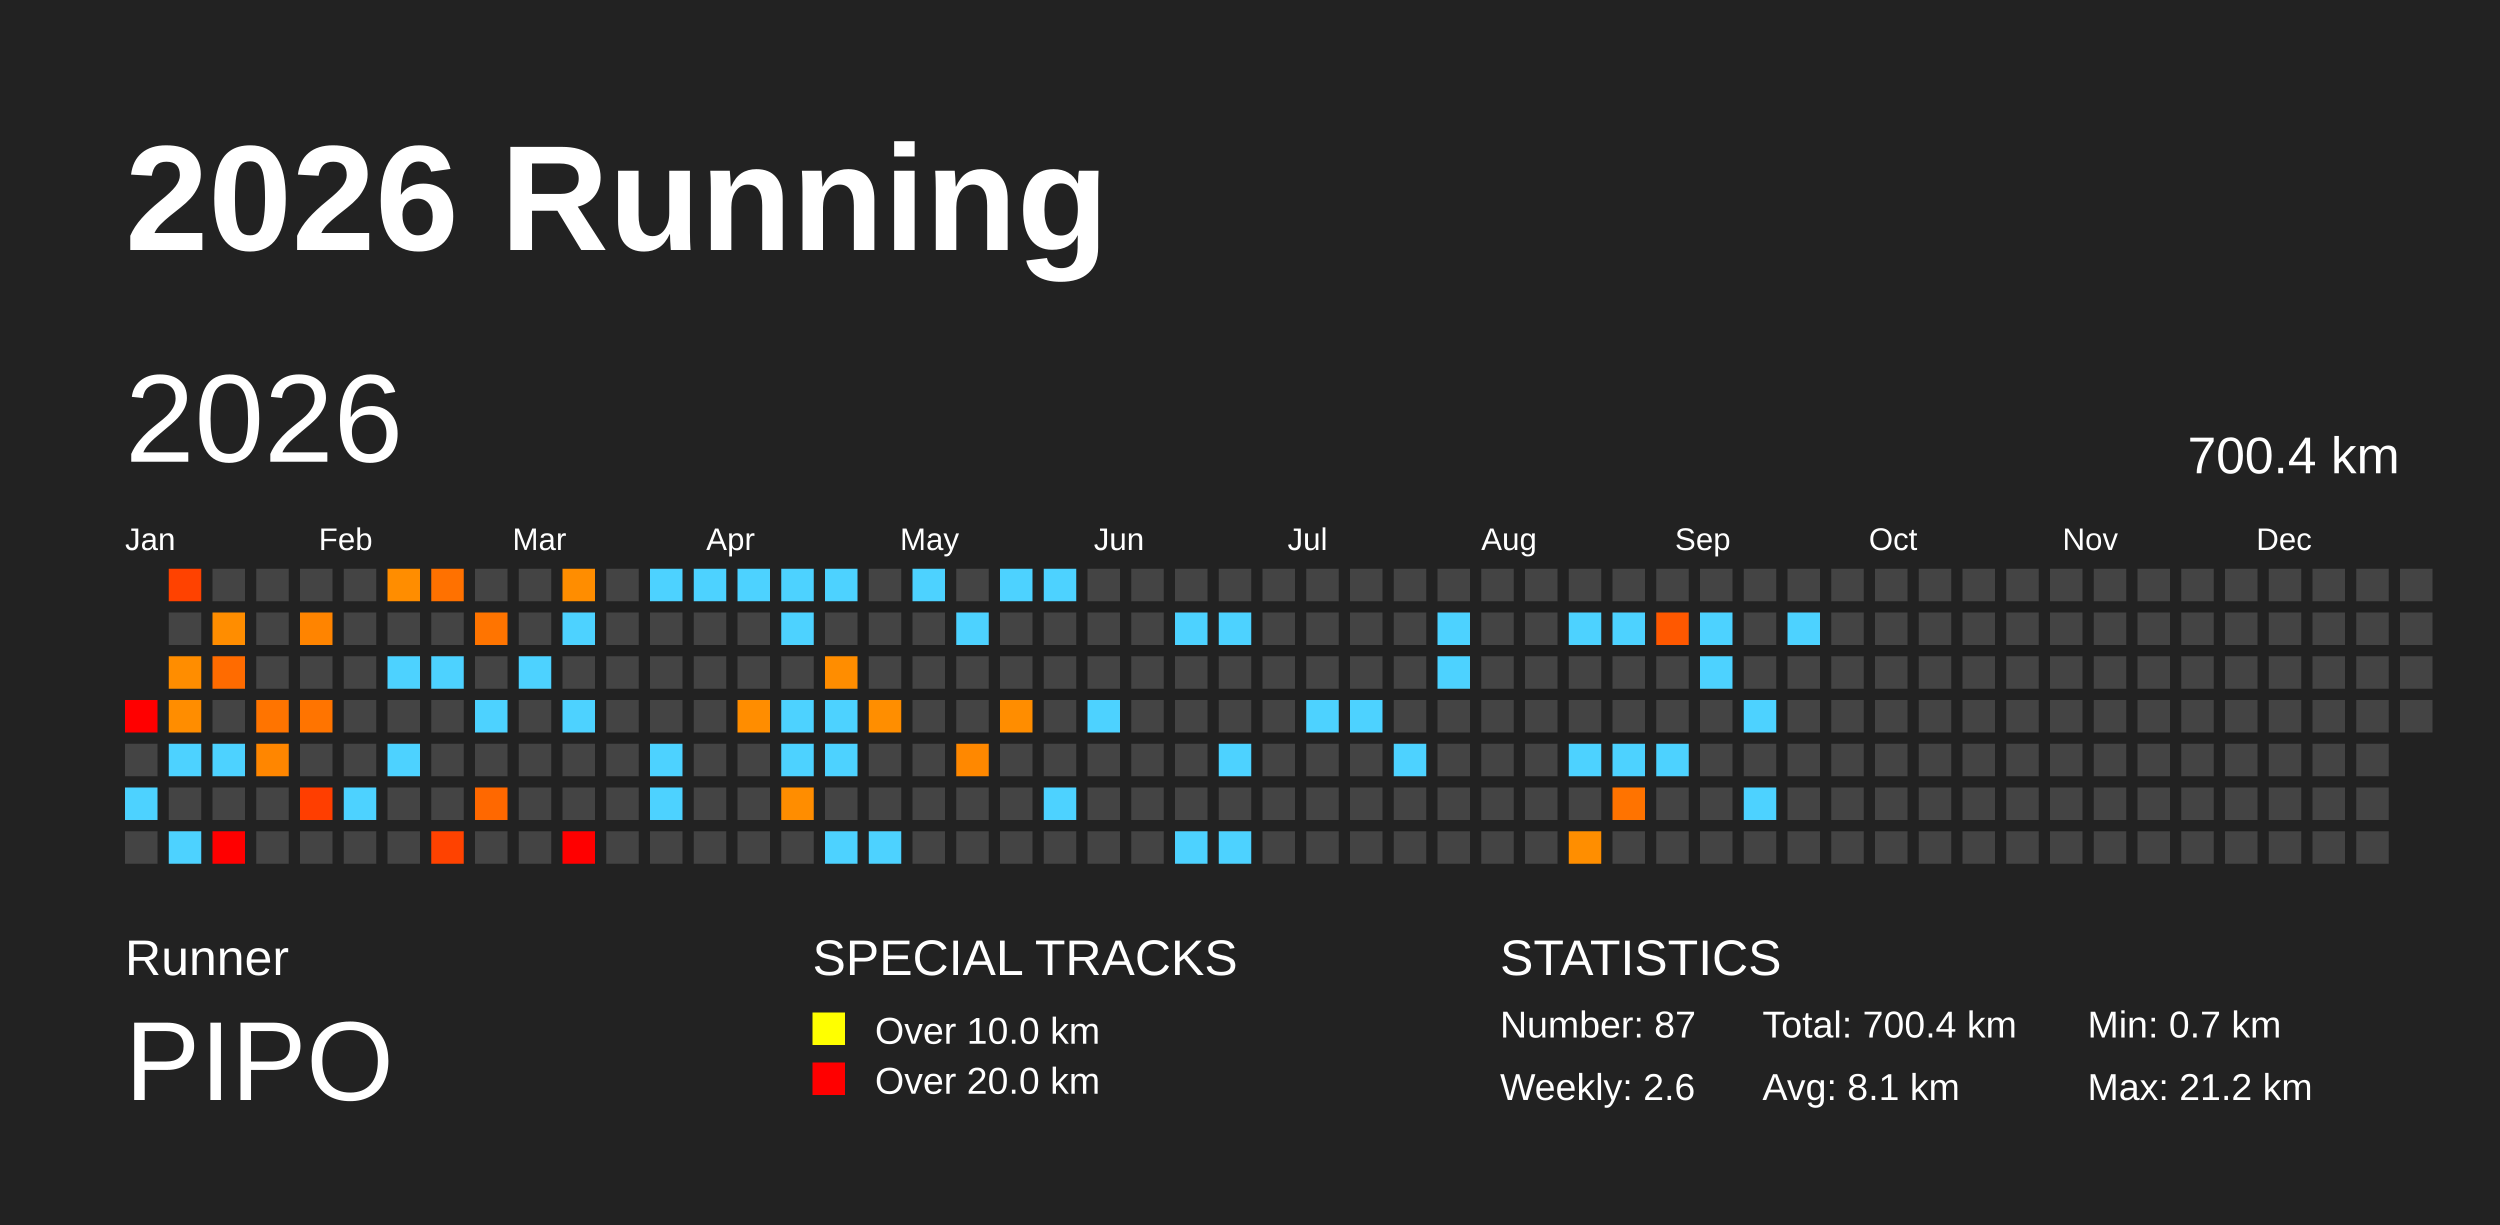
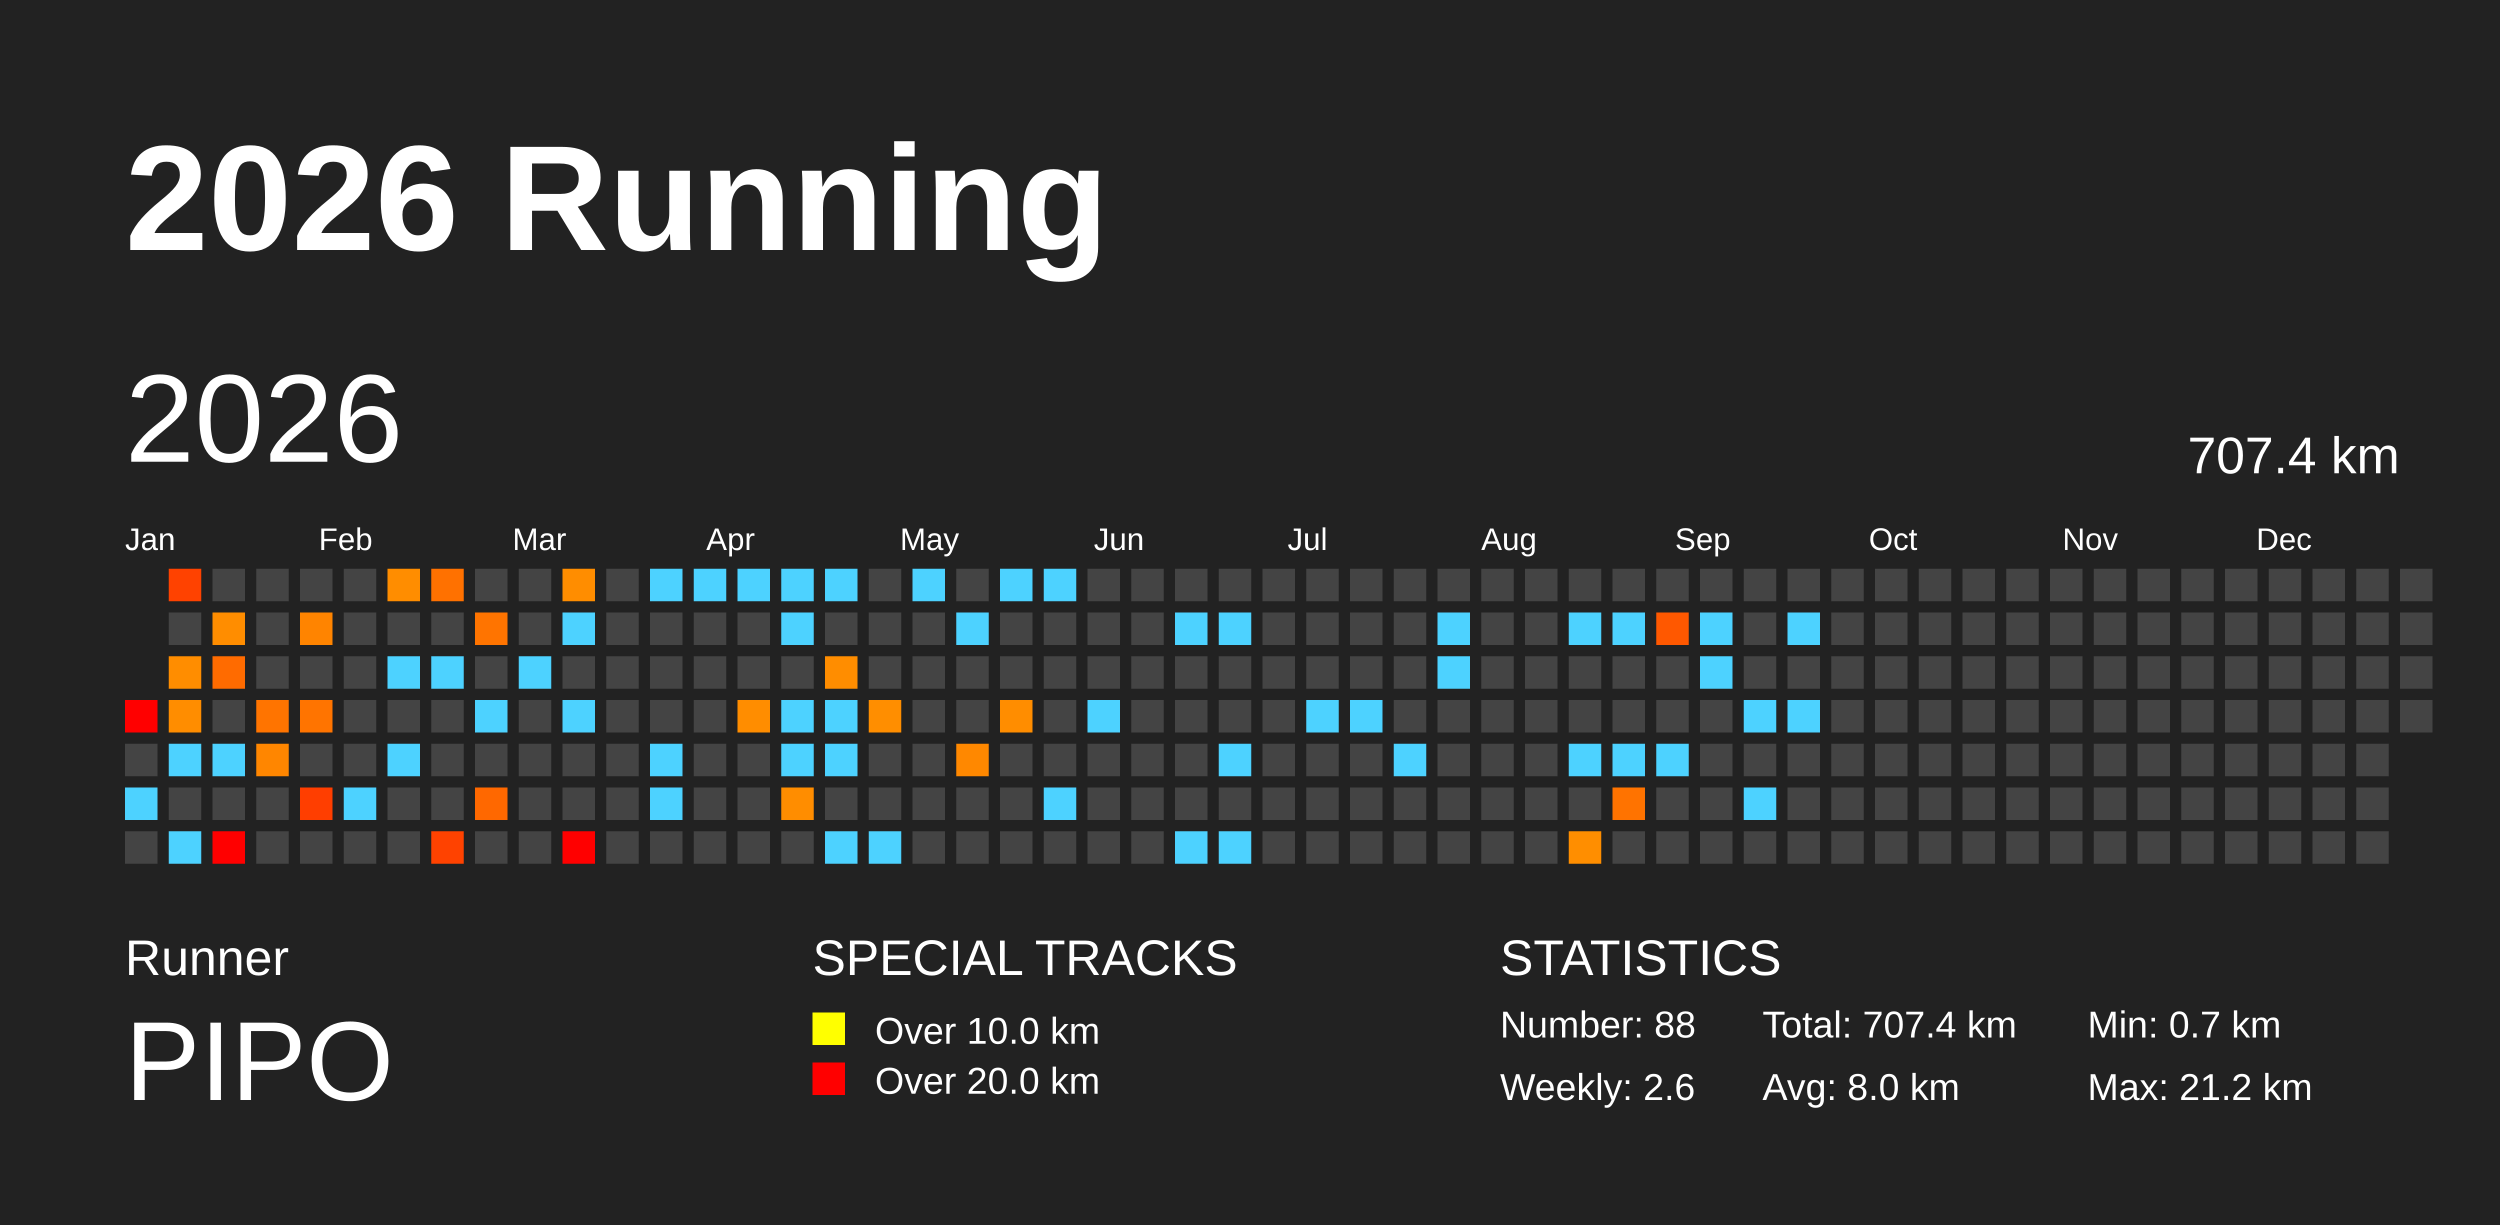
<svg xmlns="http://www.w3.org/2000/svg" baseProfile="full" height="98mm" version="1.1" viewBox="0,0,200,98" width="200mm">
  <defs />
  <rect fill="#222222" height="98" width="200" x="0" y="0" />
  <text fill="#FFFFFF" style="font-size:12px; font-family:Arial; font-weight:bold;" x="10" y="20">2026 Running</text>
  <text fill="#FFFFFF" style="font-size:4px; font-family:Arial" x="10" y="78">Runner</text>
  <text fill="#FFFFFF" style="font-size:9px; font-family:Arial" x="10" y="88">PIPO</text>
  <text fill="#FFFFFF" style="font-size:4px; font-family:Arial" x="65" y="78">SPECIAL TRACKS</text>
  <rect fill="yellow" height="2.6" width="2.6" x="65" y="81" />
  <text fill="#FFFFFF" style="font-size:3px; font-family:Arial" x="70" y="83.5">Over 10.0 km</text>
  <rect fill="red" height="2.6" width="2.6" x="65" y="85" />
  <text fill="#FFFFFF" style="font-size:3px; font-family:Arial" x="70" y="87.5">Over 20.0 km</text>
  <text fill="#FFFFFF" style="font-size:4px; font-family:Arial" x="120" y="78">STATISTICS</text>
-   <text fill="#FFFFFF" style="font-size:3px; font-family:Arial" x="120" y="83">Number: 87</text>
+   <text fill="#FFFFFF" style="font-size:3px; font-family:Arial" x="120" y="83">Number: 88</text>
  <text fill="#FFFFFF" style="font-size:3px; font-family:Arial" x="120" y="88">Weekly: 2.6</text>
-   <text fill="#FFFFFF" style="font-size:3px; font-family:Arial" x="141" y="83">Total: 700.4 km</text>
-   <text fill="#FFFFFF" style="font-size:3px; font-family:Arial" x="141" y="88">Avg: 8.1 km</text>
+   <text fill="#FFFFFF" style="font-size:3px; font-family:Arial" x="141" y="83">Total: 707.4 km</text>
+   <text fill="#FFFFFF" style="font-size:3px; font-family:Arial" x="141" y="88">Avg: 8.0 km</text>
  <text fill="#FFFFFF" style="font-size:3px; font-family:Arial" x="167" y="83">Min: 0.7 km</text>
  <text fill="#FFFFFF" style="font-size:3px; font-family:Arial" x="167" y="88">Max: 21.2 km</text>
  <text dominant-baseline="hanging" fill="#FFFFFF" style="font-size:10.0px; font-family:Arial;" x="10" y="30">2026</text>
-   <text dominant-baseline="hanging" fill="#FFFFFF" style="font-size:4.125px; font-family:Arial;" x="175" y="35">700.4 km</text>
+   <text dominant-baseline="hanging" fill="#FFFFFF" style="font-size:4.125px; font-family:Arial;" x="175" y="35">707.4 km</text>
  <text fill="#FFFFFF" style="font-size:2.5px; font-family:Arial" x="10.0" y="44">Jan</text>
  <text fill="#FFFFFF" style="font-size:2.5px; font-family:Arial" x="25.5" y="44">Feb</text>
  <text fill="#FFFFFF" style="font-size:2.5px; font-family:Arial" x="41.0" y="44">Mar</text>
  <text fill="#FFFFFF" style="font-size:2.5px; font-family:Arial" x="56.5" y="44">Apr</text>
  <text fill="#FFFFFF" style="font-size:2.5px; font-family:Arial" x="72.0" y="44">May</text>
  <text fill="#FFFFFF" style="font-size:2.5px; font-family:Arial" x="87.5" y="44">Jun</text>
  <text fill="#FFFFFF" style="font-size:2.5px; font-family:Arial" x="103.0" y="44">Jul</text>
  <text fill="#FFFFFF" style="font-size:2.5px; font-family:Arial" x="118.5" y="44">Aug</text>
  <text fill="#FFFFFF" style="font-size:2.5px; font-family:Arial" x="134.0" y="44">Sep</text>
  <text fill="#FFFFFF" style="font-size:2.5px; font-family:Arial" x="149.5" y="44">Oct</text>
  <text fill="#FFFFFF" style="font-size:2.5px; font-family:Arial" x="165.0" y="44">Nov</text>
  <text fill="#FFFFFF" style="font-size:2.5px; font-family:Arial" x="180.5" y="44">Dec</text>
  <rect fill="red" height="2.6" width="2.6" x="10.0" y="56.0" />
  <rect fill="#444444" height="2.6" width="2.6" x="10.0" y="59.5" />
  <rect fill="#4dd2ff" height="2.6" width="2.6" x="10.0" y="63.0" />
  <rect fill="#444444" height="2.6" width="2.6" x="10.0" y="66.5" />
  <rect fill="#ff4200" height="2.6" width="2.6" x="13.5" y="45.5" />
  <rect fill="#444444" height="2.6" width="2.6" x="13.5" y="49.0" />
  <rect fill="#ff8d00" height="2.6" width="2.6" x="13.5" y="52.5" />
  <rect fill="#ff8d00" height="2.6" width="2.6" x="13.5" y="56.0" />
  <rect fill="#4dd2ff" height="2.6" width="2.6" x="13.5" y="59.5" />
  <rect fill="#444444" height="2.6" width="2.6" x="13.5" y="63.0" />
  <rect fill="#4dd2ff" height="2.6" width="2.6" x="13.5" y="66.5" />
  <rect fill="#444444" height="2.6" width="2.6" x="17.0" y="45.5" />
  <rect fill="#ff8d00" height="2.6" width="2.6" x="17.0" y="49.0" />
  <rect fill="#ff6b00" height="2.6" width="2.6" x="17.0" y="52.5" />
  <rect fill="#444444" height="2.6" width="2.6" x="17.0" y="56.0" />
  <rect fill="#4dd2ff" height="2.6" width="2.6" x="17.0" y="59.5" />
  <rect fill="#444444" height="2.6" width="2.6" x="17.0" y="63.0" />
  <rect fill="red" height="2.6" width="2.6" x="17.0" y="66.5" />
  <rect fill="#444444" height="2.6" width="2.6" x="20.5" y="45.5" />
  <rect fill="#444444" height="2.6" width="2.6" x="20.5" y="49.0" />
  <rect fill="#444444" height="2.6" width="2.6" x="20.5" y="52.5" />
  <rect fill="#ff7400" height="2.6" width="2.6" x="20.5" y="56.0" />
  <rect fill="#ff8600" height="2.6" width="2.6" x="20.5" y="59.5" />
  <rect fill="#444444" height="2.6" width="2.6" x="20.5" y="63.0" />
  <rect fill="#444444" height="2.6" width="2.6" x="20.5" y="66.5" />
  <rect fill="#444444" height="2.6" width="2.6" x="24.0" y="45.5" />
  <rect fill="#ff8400" height="2.6" width="2.6" x="24.0" y="49.0" />
  <rect fill="#444444" height="2.6" width="2.6" x="24.0" y="52.5" />
  <rect fill="#ff7400" height="2.6" width="2.6" x="24.0" y="56.0" />
  <rect fill="#444444" height="2.6" width="2.6" x="24.0" y="59.5" />
  <rect fill="#ff3e00" height="2.6" width="2.6" x="24.0" y="63.0" />
  <rect fill="#444444" height="2.6" width="2.6" x="24.0" y="66.5" />
  <rect fill="#444444" height="2.6" width="2.6" x="27.5" y="45.5" />
  <rect fill="#444444" height="2.6" width="2.6" x="27.5" y="49.0" />
  <rect fill="#444444" height="2.6" width="2.6" x="27.5" y="52.5" />
  <rect fill="#444444" height="2.6" width="2.6" x="27.5" y="56.0" />
  <rect fill="#444444" height="2.6" width="2.6" x="27.5" y="59.5" />
  <rect fill="#4dd2ff" height="2.6" width="2.6" x="27.5" y="63.0" />
  <rect fill="#444444" height="2.6" width="2.6" x="27.5" y="66.5" />
  <rect fill="#ff8d00" height="2.6" width="2.6" x="31.0" y="45.5" />
  <rect fill="#444444" height="2.6" width="2.6" x="31.0" y="49.0" />
  <rect fill="#4dd2ff" height="2.6" width="2.6" x="31.0" y="52.5" />
  <rect fill="#444444" height="2.6" width="2.6" x="31.0" y="56.0" />
  <rect fill="#4dd2ff" height="2.6" width="2.6" x="31.0" y="59.5" />
  <rect fill="#444444" height="2.6" width="2.6" x="31.0" y="63.0" />
  <rect fill="#444444" height="2.6" width="2.6" x="31.0" y="66.5" />
  <rect fill="#ff7100" height="2.6" width="2.6" x="34.5" y="45.5" />
  <rect fill="#444444" height="2.6" width="2.6" x="34.5" y="49.0" />
  <rect fill="#4dd2ff" height="2.6" width="2.6" x="34.5" y="52.5" />
  <rect fill="#444444" height="2.6" width="2.6" x="34.5" y="56.0" />
  <rect fill="#444444" height="2.6" width="2.6" x="34.5" y="59.5" />
  <rect fill="#444444" height="2.6" width="2.6" x="34.5" y="63.0" />
  <rect fill="#ff4200" height="2.6" width="2.6" x="34.5" y="66.5" />
  <rect fill="#444444" height="2.6" width="2.6" x="38.0" y="45.5" />
  <rect fill="#ff7400" height="2.6" width="2.6" x="38.0" y="49.0" />
  <rect fill="#444444" height="2.6" width="2.6" x="38.0" y="52.5" />
  <rect fill="#4dd2ff" height="2.6" width="2.6" x="38.0" y="56.0" />
  <rect fill="#444444" height="2.6" width="2.6" x="38.0" y="59.5" />
  <rect fill="#ff6800" height="2.6" width="2.6" x="38.0" y="63.0" />
  <rect fill="#444444" height="2.6" width="2.6" x="38.0" y="66.5" />
  <rect fill="#444444" height="2.6" width="2.6" x="41.5" y="45.5" />
  <rect fill="#444444" height="2.6" width="2.6" x="41.5" y="49.0" />
  <rect fill="#4dd2ff" height="2.6" width="2.6" x="41.5" y="52.5" />
  <rect fill="#444444" height="2.6" width="2.6" x="41.5" y="56.0" />
  <rect fill="#444444" height="2.6" width="2.6" x="41.5" y="59.5" />
  <rect fill="#444444" height="2.6" width="2.6" x="41.5" y="63.0" />
  <rect fill="#444444" height="2.6" width="2.6" x="41.5" y="66.5" />
  <rect fill="#ff8d00" height="2.6" width="2.6" x="45.0" y="45.5" />
  <rect fill="#4dd2ff" height="2.6" width="2.6" x="45.0" y="49.0" />
  <rect fill="#444444" height="2.6" width="2.6" x="45.0" y="52.5" />
  <rect fill="#4dd2ff" height="2.6" width="2.6" x="45.0" y="56.0" />
  <rect fill="#444444" height="2.6" width="2.6" x="45.0" y="59.5" />
  <rect fill="#444444" height="2.6" width="2.6" x="45.0" y="63.0" />
  <rect fill="red" height="2.6" width="2.6" x="45.0" y="66.5" />
  <rect fill="#444444" height="2.6" width="2.6" x="48.5" y="45.5" />
  <rect fill="#444444" height="2.6" width="2.6" x="48.5" y="49.0" />
  <rect fill="#444444" height="2.6" width="2.6" x="48.5" y="52.5" />
  <rect fill="#444444" height="2.6" width="2.6" x="48.5" y="56.0" />
  <rect fill="#444444" height="2.6" width="2.6" x="48.5" y="59.5" />
  <rect fill="#444444" height="2.6" width="2.6" x="48.5" y="63.0" />
  <rect fill="#444444" height="2.6" width="2.6" x="48.5" y="66.5" />
  <rect fill="#4dd2ff" height="2.6" width="2.6" x="52.0" y="45.5" />
  <rect fill="#444444" height="2.6" width="2.6" x="52.0" y="49.0" />
  <rect fill="#444444" height="2.6" width="2.6" x="52.0" y="52.5" />
  <rect fill="#444444" height="2.6" width="2.6" x="52.0" y="56.0" />
  <rect fill="#4dd2ff" height="2.6" width="2.6" x="52.0" y="59.5" />
  <rect fill="#4dd2ff" height="2.6" width="2.6" x="52.0" y="63.0" />
  <rect fill="#444444" height="2.6" width="2.6" x="52.0" y="66.5" />
  <rect fill="#4dd2ff" height="2.6" width="2.6" x="55.5" y="45.5" />
  <rect fill="#444444" height="2.6" width="2.6" x="55.5" y="49.0" />
  <rect fill="#444444" height="2.6" width="2.6" x="55.5" y="52.5" />
  <rect fill="#444444" height="2.6" width="2.6" x="55.5" y="56.0" />
  <rect fill="#444444" height="2.6" width="2.6" x="55.5" y="59.5" />
  <rect fill="#444444" height="2.6" width="2.6" x="55.5" y="63.0" />
  <rect fill="#444444" height="2.6" width="2.6" x="55.5" y="66.5" />
  <rect fill="#4dd2ff" height="2.6" width="2.6" x="59.0" y="45.5" />
  <rect fill="#444444" height="2.6" width="2.6" x="59.0" y="49.0" />
  <rect fill="#444444" height="2.6" width="2.6" x="59.0" y="52.5" />
  <rect fill="#ff8d00" height="2.6" width="2.6" x="59.0" y="56.0" />
  <rect fill="#444444" height="2.6" width="2.6" x="59.0" y="59.5" />
  <rect fill="#444444" height="2.6" width="2.6" x="59.0" y="63.0" />
  <rect fill="#444444" height="2.6" width="2.6" x="59.0" y="66.5" />
  <rect fill="#4dd2ff" height="2.6" width="2.6" x="62.5" y="45.5" />
  <rect fill="#4dd2ff" height="2.6" width="2.6" x="62.5" y="49.0" />
  <rect fill="#444444" height="2.6" width="2.6" x="62.5" y="52.5" />
  <rect fill="#4dd2ff" height="2.6" width="2.6" x="62.5" y="56.0" />
  <rect fill="#4dd2ff" height="2.6" width="2.6" x="62.5" y="59.5" />
  <rect fill="#ff8d00" height="2.6" width="2.6" x="62.5" y="63.0" />
  <rect fill="#444444" height="2.6" width="2.6" x="62.5" y="66.5" />
  <rect fill="#4dd2ff" height="2.6" width="2.6" x="66.0" y="45.5" />
  <rect fill="#444444" height="2.6" width="2.6" x="66.0" y="49.0" />
  <rect fill="#ff8d00" height="2.6" width="2.6" x="66.0" y="52.5" />
  <rect fill="#4dd2ff" height="2.6" width="2.6" x="66.0" y="56.0" />
  <rect fill="#4dd2ff" height="2.6" width="2.6" x="66.0" y="59.5" />
  <rect fill="#444444" height="2.6" width="2.6" x="66.0" y="63.0" />
  <rect fill="#4dd2ff" height="2.6" width="2.6" x="66.0" y="66.5" />
  <rect fill="#444444" height="2.6" width="2.6" x="69.5" y="45.5" />
  <rect fill="#444444" height="2.6" width="2.6" x="69.5" y="49.0" />
  <rect fill="#444444" height="2.6" width="2.6" x="69.5" y="52.5" />
  <rect fill="#ff8e00" height="2.6" width="2.6" x="69.5" y="56.0" />
  <rect fill="#444444" height="2.6" width="2.6" x="69.5" y="59.5" />
  <rect fill="#444444" height="2.6" width="2.6" x="69.5" y="63.0" />
  <rect fill="#4dd2ff" height="2.6" width="2.6" x="69.5" y="66.5" />
  <rect fill="#4dd2ff" height="2.6" width="2.6" x="73.0" y="45.5" />
  <rect fill="#444444" height="2.6" width="2.6" x="73.0" y="49.0" />
  <rect fill="#444444" height="2.6" width="2.6" x="73.0" y="52.5" />
  <rect fill="#444444" height="2.6" width="2.6" x="73.0" y="56.0" />
  <rect fill="#444444" height="2.6" width="2.6" x="73.0" y="59.5" />
  <rect fill="#444444" height="2.6" width="2.6" x="73.0" y="63.0" />
  <rect fill="#444444" height="2.6" width="2.6" x="73.0" y="66.5" />
  <rect fill="#444444" height="2.6" width="2.6" x="76.5" y="45.5" />
  <rect fill="#4dd2ff" height="2.6" width="2.6" x="76.5" y="49.0" />
  <rect fill="#444444" height="2.6" width="2.6" x="76.5" y="52.5" />
  <rect fill="#444444" height="2.6" width="2.6" x="76.5" y="56.0" />
  <rect fill="#ff8800" height="2.6" width="2.6" x="76.5" y="59.5" />
  <rect fill="#444444" height="2.6" width="2.6" x="76.5" y="63.0" />
  <rect fill="#444444" height="2.6" width="2.6" x="76.5" y="66.5" />
  <rect fill="#4dd2ff" height="2.6" width="2.6" x="80.0" y="45.5" />
  <rect fill="#444444" height="2.6" width="2.6" x="80.0" y="49.0" />
  <rect fill="#444444" height="2.6" width="2.6" x="80.0" y="52.5" />
  <rect fill="#ff8d00" height="2.6" width="2.6" x="80.0" y="56.0" />
  <rect fill="#444444" height="2.6" width="2.6" x="80.0" y="59.5" />
  <rect fill="#444444" height="2.6" width="2.6" x="80.0" y="63.0" />
  <rect fill="#444444" height="2.6" width="2.6" x="80.0" y="66.5" />
  <rect fill="#4dd2ff" height="2.6" width="2.6" x="83.5" y="45.5" />
  <rect fill="#444444" height="2.6" width="2.6" x="83.5" y="49.0" />
  <rect fill="#444444" height="2.6" width="2.6" x="83.5" y="52.5" />
  <rect fill="#444444" height="2.6" width="2.6" x="83.5" y="56.0" />
  <rect fill="#444444" height="2.6" width="2.6" x="83.5" y="59.5" />
  <rect fill="#4dd2ff" height="2.6" width="2.6" x="83.5" y="63.0" />
  <rect fill="#444444" height="2.6" width="2.6" x="83.5" y="66.5" />
  <rect fill="#444444" height="2.6" width="2.6" x="87.0" y="45.5" />
  <rect fill="#444444" height="2.6" width="2.6" x="87.0" y="49.0" />
  <rect fill="#444444" height="2.6" width="2.6" x="87.0" y="52.5" />
  <rect fill="#4dd2ff" height="2.6" width="2.6" x="87.0" y="56.0" />
  <rect fill="#444444" height="2.6" width="2.6" x="87.0" y="59.5" />
  <rect fill="#444444" height="2.6" width="2.6" x="87.0" y="63.0" />
  <rect fill="#444444" height="2.6" width="2.6" x="87.0" y="66.5" />
  <rect fill="#444444" height="2.6" width="2.6" x="90.5" y="45.5" />
  <rect fill="#444444" height="2.6" width="2.6" x="90.5" y="49.0" />
  <rect fill="#444444" height="2.6" width="2.6" x="90.5" y="52.5" />
  <rect fill="#444444" height="2.6" width="2.6" x="90.5" y="56.0" />
  <rect fill="#444444" height="2.6" width="2.6" x="90.5" y="59.5" />
  <rect fill="#444444" height="2.6" width="2.6" x="90.5" y="63.0" />
  <rect fill="#444444" height="2.6" width="2.6" x="90.5" y="66.5" />
  <rect fill="#444444" height="2.6" width="2.6" x="94.0" y="45.5" />
  <rect fill="#4dd2ff" height="2.6" width="2.6" x="94.0" y="49.0" />
  <rect fill="#444444" height="2.6" width="2.6" x="94.0" y="52.5" />
  <rect fill="#444444" height="2.6" width="2.6" x="94.0" y="56.0" />
  <rect fill="#444444" height="2.6" width="2.6" x="94.0" y="59.5" />
  <rect fill="#444444" height="2.6" width="2.6" x="94.0" y="63.0" />
  <rect fill="#4dd2ff" height="2.6" width="2.6" x="94.0" y="66.5" />
  <rect fill="#444444" height="2.6" width="2.6" x="97.5" y="45.5" />
  <rect fill="#4dd2ff" height="2.6" width="2.6" x="97.5" y="49.0" />
  <rect fill="#444444" height="2.6" width="2.6" x="97.5" y="52.5" />
  <rect fill="#444444" height="2.6" width="2.6" x="97.5" y="56.0" />
  <rect fill="#4dd2ff" height="2.6" width="2.6" x="97.5" y="59.5" />
  <rect fill="#444444" height="2.6" width="2.6" x="97.5" y="63.0" />
  <rect fill="#4dd2ff" height="2.6" width="2.6" x="97.5" y="66.5" />
  <rect fill="#444444" height="2.6" width="2.6" x="101.0" y="45.5" />
  <rect fill="#444444" height="2.6" width="2.6" x="101.0" y="49.0" />
  <rect fill="#444444" height="2.6" width="2.6" x="101.0" y="52.5" />
  <rect fill="#444444" height="2.6" width="2.6" x="101.0" y="56.0" />
  <rect fill="#444444" height="2.6" width="2.6" x="101.0" y="59.5" />
  <rect fill="#444444" height="2.6" width="2.6" x="101.0" y="63.0" />
  <rect fill="#444444" height="2.6" width="2.6" x="101.0" y="66.5" />
  <rect fill="#444444" height="2.6" width="2.6" x="104.5" y="45.5" />
  <rect fill="#444444" height="2.6" width="2.6" x="104.5" y="49.0" />
  <rect fill="#444444" height="2.6" width="2.6" x="104.5" y="52.5" />
  <rect fill="#4dd2ff" height="2.6" width="2.6" x="104.5" y="56.0" />
  <rect fill="#444444" height="2.6" width="2.6" x="104.5" y="59.5" />
  <rect fill="#444444" height="2.6" width="2.6" x="104.5" y="63.0" />
  <rect fill="#444444" height="2.6" width="2.6" x="104.5" y="66.5" />
  <rect fill="#444444" height="2.6" width="2.6" x="108.0" y="45.5" />
  <rect fill="#444444" height="2.6" width="2.6" x="108.0" y="49.0" />
  <rect fill="#444444" height="2.6" width="2.6" x="108.0" y="52.5" />
  <rect fill="#4dd2ff" height="2.6" width="2.6" x="108.0" y="56.0" />
  <rect fill="#444444" height="2.6" width="2.6" x="108.0" y="59.5" />
  <rect fill="#444444" height="2.6" width="2.6" x="108.0" y="63.0" />
  <rect fill="#444444" height="2.6" width="2.6" x="108.0" y="66.5" />
  <rect fill="#444444" height="2.6" width="2.6" x="111.5" y="45.5" />
  <rect fill="#444444" height="2.6" width="2.6" x="111.5" y="49.0" />
  <rect fill="#444444" height="2.6" width="2.6" x="111.5" y="52.5" />
  <rect fill="#444444" height="2.6" width="2.6" x="111.5" y="56.0" />
  <rect fill="#4dd2ff" height="2.6" width="2.6" x="111.5" y="59.5" />
  <rect fill="#444444" height="2.6" width="2.6" x="111.5" y="63.0" />
  <rect fill="#444444" height="2.6" width="2.6" x="111.5" y="66.5" />
  <rect fill="#444444" height="2.6" width="2.6" x="115.0" y="45.5" />
  <rect fill="#4dd2ff" height="2.6" width="2.6" x="115.0" y="49.0" />
  <rect fill="#4dd2ff" height="2.6" width="2.6" x="115.0" y="52.5" />
  <rect fill="#444444" height="2.6" width="2.6" x="115.0" y="56.0" />
  <rect fill="#444444" height="2.6" width="2.6" x="115.0" y="59.5" />
  <rect fill="#444444" height="2.6" width="2.6" x="115.0" y="63.0" />
  <rect fill="#444444" height="2.6" width="2.6" x="115.0" y="66.5" />
  <rect fill="#444444" height="2.6" width="2.6" x="118.5" y="45.5" />
  <rect fill="#444444" height="2.6" width="2.6" x="118.5" y="49.0" />
  <rect fill="#444444" height="2.6" width="2.6" x="118.5" y="52.5" />
  <rect fill="#444444" height="2.6" width="2.6" x="118.5" y="56.0" />
  <rect fill="#444444" height="2.6" width="2.6" x="118.5" y="59.5" />
  <rect fill="#444444" height="2.6" width="2.6" x="118.5" y="63.0" />
  <rect fill="#444444" height="2.6" width="2.6" x="118.5" y="66.5" />
  <rect fill="#444444" height="2.6" width="2.6" x="122.0" y="45.5" />
  <rect fill="#444444" height="2.6" width="2.6" x="122.0" y="49.0" />
  <rect fill="#444444" height="2.6" width="2.6" x="122.0" y="52.5" />
  <rect fill="#444444" height="2.6" width="2.6" x="122.0" y="56.0" />
  <rect fill="#444444" height="2.6" width="2.6" x="122.0" y="59.5" />
  <rect fill="#444444" height="2.6" width="2.6" x="122.0" y="63.0" />
  <rect fill="#444444" height="2.6" width="2.6" x="122.0" y="66.5" />
  <rect fill="#444444" height="2.6" width="2.6" x="125.5" y="45.5" />
  <rect fill="#4dd2ff" height="2.6" width="2.6" x="125.5" y="49.0" />
  <rect fill="#444444" height="2.6" width="2.6" x="125.5" y="52.5" />
  <rect fill="#444444" height="2.6" width="2.6" x="125.5" y="56.0" />
  <rect fill="#4dd2ff" height="2.6" width="2.6" x="125.5" y="59.5" />
  <rect fill="#444444" height="2.6" width="2.6" x="125.5" y="63.0" />
  <rect fill="#ff8e00" height="2.6" width="2.6" x="125.5" y="66.5" />
  <rect fill="#444444" height="2.6" width="2.6" x="129.0" y="45.5" />
  <rect fill="#4dd2ff" height="2.6" width="2.6" x="129.0" y="49.0" />
  <rect fill="#444444" height="2.6" width="2.6" x="129.0" y="52.5" />
  <rect fill="#444444" height="2.6" width="2.6" x="129.0" y="56.0" />
  <rect fill="#4dd2ff" height="2.6" width="2.6" x="129.0" y="59.5" />
  <rect fill="#ff7300" height="2.6" width="2.6" x="129.0" y="63.0" />
  <rect fill="#444444" height="2.6" width="2.6" x="129.0" y="66.5" />
  <rect fill="#444444" height="2.6" width="2.6" x="132.5" y="45.5" />
  <rect fill="#ff5800" height="2.6" width="2.6" x="132.5" y="49.0" />
  <rect fill="#444444" height="2.6" width="2.6" x="132.5" y="52.5" />
  <rect fill="#444444" height="2.6" width="2.6" x="132.5" y="56.0" />
  <rect fill="#4dd2ff" height="2.6" width="2.6" x="132.5" y="59.5" />
  <rect fill="#444444" height="2.6" width="2.6" x="132.5" y="63.0" />
  <rect fill="#444444" height="2.6" width="2.6" x="132.5" y="66.5" />
  <rect fill="#444444" height="2.6" width="2.6" x="136.0" y="45.5" />
  <rect fill="#4dd2ff" height="2.6" width="2.6" x="136.0" y="49.0" />
  <rect fill="#4dd2ff" height="2.6" width="2.6" x="136.0" y="52.5" />
  <rect fill="#444444" height="2.6" width="2.6" x="136.0" y="56.0" />
  <rect fill="#444444" height="2.6" width="2.6" x="136.0" y="59.5" />
  <rect fill="#444444" height="2.6" width="2.6" x="136.0" y="63.0" />
  <rect fill="#444444" height="2.6" width="2.6" x="136.0" y="66.5" />
  <rect fill="#444444" height="2.6" width="2.6" x="139.5" y="45.5" />
  <rect fill="#444444" height="2.6" width="2.6" x="139.5" y="49.0" />
  <rect fill="#444444" height="2.6" width="2.6" x="139.5" y="52.5" />
  <rect fill="#4dd2ff" height="2.6" width="2.6" x="139.5" y="56.0" />
  <rect fill="#444444" height="2.6" width="2.6" x="139.5" y="59.5" />
  <rect fill="#4dd2ff" height="2.6" width="2.6" x="139.5" y="63.0" />
  <rect fill="#444444" height="2.6" width="2.6" x="139.5" y="66.5" />
  <rect fill="#444444" height="2.6" width="2.6" x="143.0" y="45.5" />
  <rect fill="#4dd2ff" height="2.6" width="2.6" x="143.0" y="49.0" />
  <rect fill="#444444" height="2.6" width="2.6" x="143.0" y="52.5" />
-   <rect fill="#444444" height="2.6" width="2.6" x="143.0" y="56.0" />
+   <rect fill="#4dd2ff" height="2.6" width="2.6" x="143.0" y="56.0" />
  <rect fill="#444444" height="2.6" width="2.6" x="143.0" y="59.5" />
  <rect fill="#444444" height="2.6" width="2.6" x="143.0" y="63.0" />
  <rect fill="#444444" height="2.6" width="2.6" x="143.0" y="66.5" />
  <rect fill="#444444" height="2.6" width="2.6" x="146.5" y="45.5" />
  <rect fill="#444444" height="2.6" width="2.6" x="146.5" y="49.0" />
  <rect fill="#444444" height="2.6" width="2.6" x="146.5" y="52.5" />
  <rect fill="#444444" height="2.6" width="2.6" x="146.5" y="56.0" />
  <rect fill="#444444" height="2.6" width="2.6" x="146.5" y="59.5" />
  <rect fill="#444444" height="2.6" width="2.6" x="146.5" y="63.0" />
  <rect fill="#444444" height="2.6" width="2.6" x="146.5" y="66.5" />
  <rect fill="#444444" height="2.6" width="2.6" x="150.0" y="45.5" />
  <rect fill="#444444" height="2.6" width="2.6" x="150.0" y="49.0" />
  <rect fill="#444444" height="2.6" width="2.6" x="150.0" y="52.5" />
  <rect fill="#444444" height="2.6" width="2.6" x="150.0" y="56.0" />
  <rect fill="#444444" height="2.6" width="2.6" x="150.0" y="59.5" />
  <rect fill="#444444" height="2.6" width="2.6" x="150.0" y="63.0" />
  <rect fill="#444444" height="2.6" width="2.6" x="150.0" y="66.5" />
  <rect fill="#444444" height="2.6" width="2.6" x="153.5" y="45.5" />
  <rect fill="#444444" height="2.6" width="2.6" x="153.5" y="49.0" />
  <rect fill="#444444" height="2.6" width="2.6" x="153.5" y="52.5" />
  <rect fill="#444444" height="2.6" width="2.6" x="153.5" y="56.0" />
  <rect fill="#444444" height="2.6" width="2.6" x="153.5" y="59.5" />
  <rect fill="#444444" height="2.6" width="2.6" x="153.5" y="63.0" />
  <rect fill="#444444" height="2.6" width="2.6" x="153.5" y="66.5" />
  <rect fill="#444444" height="2.6" width="2.6" x="157.0" y="45.5" />
  <rect fill="#444444" height="2.6" width="2.6" x="157.0" y="49.0" />
  <rect fill="#444444" height="2.6" width="2.6" x="157.0" y="52.5" />
  <rect fill="#444444" height="2.6" width="2.6" x="157.0" y="56.0" />
  <rect fill="#444444" height="2.6" width="2.6" x="157.0" y="59.5" />
  <rect fill="#444444" height="2.6" width="2.6" x="157.0" y="63.0" />
  <rect fill="#444444" height="2.6" width="2.6" x="157.0" y="66.5" />
  <rect fill="#444444" height="2.6" width="2.6" x="160.5" y="45.5" />
  <rect fill="#444444" height="2.6" width="2.6" x="160.5" y="49.0" />
  <rect fill="#444444" height="2.6" width="2.6" x="160.5" y="52.5" />
  <rect fill="#444444" height="2.6" width="2.6" x="160.5" y="56.0" />
  <rect fill="#444444" height="2.6" width="2.6" x="160.5" y="59.5" />
  <rect fill="#444444" height="2.6" width="2.6" x="160.5" y="63.0" />
  <rect fill="#444444" height="2.6" width="2.6" x="160.5" y="66.5" />
  <rect fill="#444444" height="2.6" width="2.6" x="164.0" y="45.5" />
  <rect fill="#444444" height="2.6" width="2.6" x="164.0" y="49.0" />
  <rect fill="#444444" height="2.6" width="2.6" x="164.0" y="52.5" />
  <rect fill="#444444" height="2.6" width="2.6" x="164.0" y="56.0" />
  <rect fill="#444444" height="2.6" width="2.6" x="164.0" y="59.5" />
  <rect fill="#444444" height="2.6" width="2.6" x="164.0" y="63.0" />
  <rect fill="#444444" height="2.6" width="2.6" x="164.0" y="66.5" />
  <rect fill="#444444" height="2.6" width="2.6" x="167.5" y="45.5" />
  <rect fill="#444444" height="2.6" width="2.6" x="167.5" y="49.0" />
  <rect fill="#444444" height="2.6" width="2.6" x="167.5" y="52.5" />
  <rect fill="#444444" height="2.6" width="2.6" x="167.5" y="56.0" />
  <rect fill="#444444" height="2.6" width="2.6" x="167.5" y="59.5" />
  <rect fill="#444444" height="2.6" width="2.6" x="167.5" y="63.0" />
  <rect fill="#444444" height="2.6" width="2.6" x="167.5" y="66.5" />
  <rect fill="#444444" height="2.6" width="2.6" x="171.0" y="45.5" />
  <rect fill="#444444" height="2.6" width="2.6" x="171.0" y="49.0" />
  <rect fill="#444444" height="2.6" width="2.6" x="171.0" y="52.5" />
  <rect fill="#444444" height="2.6" width="2.6" x="171.0" y="56.0" />
  <rect fill="#444444" height="2.6" width="2.6" x="171.0" y="59.5" />
  <rect fill="#444444" height="2.6" width="2.6" x="171.0" y="63.0" />
  <rect fill="#444444" height="2.6" width="2.6" x="171.0" y="66.5" />
  <rect fill="#444444" height="2.6" width="2.6" x="174.5" y="45.5" />
  <rect fill="#444444" height="2.6" width="2.6" x="174.5" y="49.0" />
  <rect fill="#444444" height="2.6" width="2.6" x="174.5" y="52.5" />
  <rect fill="#444444" height="2.6" width="2.6" x="174.5" y="56.0" />
  <rect fill="#444444" height="2.6" width="2.6" x="174.5" y="59.5" />
  <rect fill="#444444" height="2.6" width="2.6" x="174.5" y="63.0" />
  <rect fill="#444444" height="2.6" width="2.6" x="174.5" y="66.5" />
  <rect fill="#444444" height="2.6" width="2.6" x="178.0" y="45.5" />
  <rect fill="#444444" height="2.6" width="2.6" x="178.0" y="49.0" />
  <rect fill="#444444" height="2.6" width="2.6" x="178.0" y="52.5" />
  <rect fill="#444444" height="2.6" width="2.6" x="178.0" y="56.0" />
  <rect fill="#444444" height="2.6" width="2.6" x="178.0" y="59.5" />
  <rect fill="#444444" height="2.6" width="2.6" x="178.0" y="63.0" />
  <rect fill="#444444" height="2.6" width="2.6" x="178.0" y="66.5" />
  <rect fill="#444444" height="2.6" width="2.6" x="181.5" y="45.5" />
  <rect fill="#444444" height="2.6" width="2.6" x="181.5" y="49.0" />
  <rect fill="#444444" height="2.6" width="2.6" x="181.5" y="52.5" />
  <rect fill="#444444" height="2.6" width="2.6" x="181.5" y="56.0" />
  <rect fill="#444444" height="2.6" width="2.6" x="181.5" y="59.5" />
  <rect fill="#444444" height="2.6" width="2.6" x="181.5" y="63.0" />
  <rect fill="#444444" height="2.6" width="2.6" x="181.5" y="66.5" />
  <rect fill="#444444" height="2.6" width="2.6" x="185.0" y="45.5" />
  <rect fill="#444444" height="2.6" width="2.6" x="185.0" y="49.0" />
  <rect fill="#444444" height="2.6" width="2.6" x="185.0" y="52.5" />
  <rect fill="#444444" height="2.6" width="2.6" x="185.0" y="56.0" />
  <rect fill="#444444" height="2.6" width="2.6" x="185.0" y="59.5" />
  <rect fill="#444444" height="2.6" width="2.6" x="185.0" y="63.0" />
  <rect fill="#444444" height="2.6" width="2.6" x="185.0" y="66.5" />
  <rect fill="#444444" height="2.6" width="2.6" x="188.5" y="45.5" />
  <rect fill="#444444" height="2.6" width="2.6" x="188.5" y="49.0" />
  <rect fill="#444444" height="2.6" width="2.6" x="188.5" y="52.5" />
  <rect fill="#444444" height="2.6" width="2.6" x="188.5" y="56.0" />
  <rect fill="#444444" height="2.6" width="2.6" x="188.5" y="59.5" />
  <rect fill="#444444" height="2.6" width="2.6" x="188.5" y="63.0" />
  <rect fill="#444444" height="2.6" width="2.6" x="188.5" y="66.5" />
  <rect fill="#444444" height="2.6" width="2.6" x="192.0" y="45.5" />
  <rect fill="#444444" height="2.6" width="2.6" x="192.0" y="49.0" />
  <rect fill="#444444" height="2.6" width="2.6" x="192.0" y="52.5" />
  <rect fill="#444444" height="2.6" width="2.6" x="192.0" y="56.0" />
</svg>
